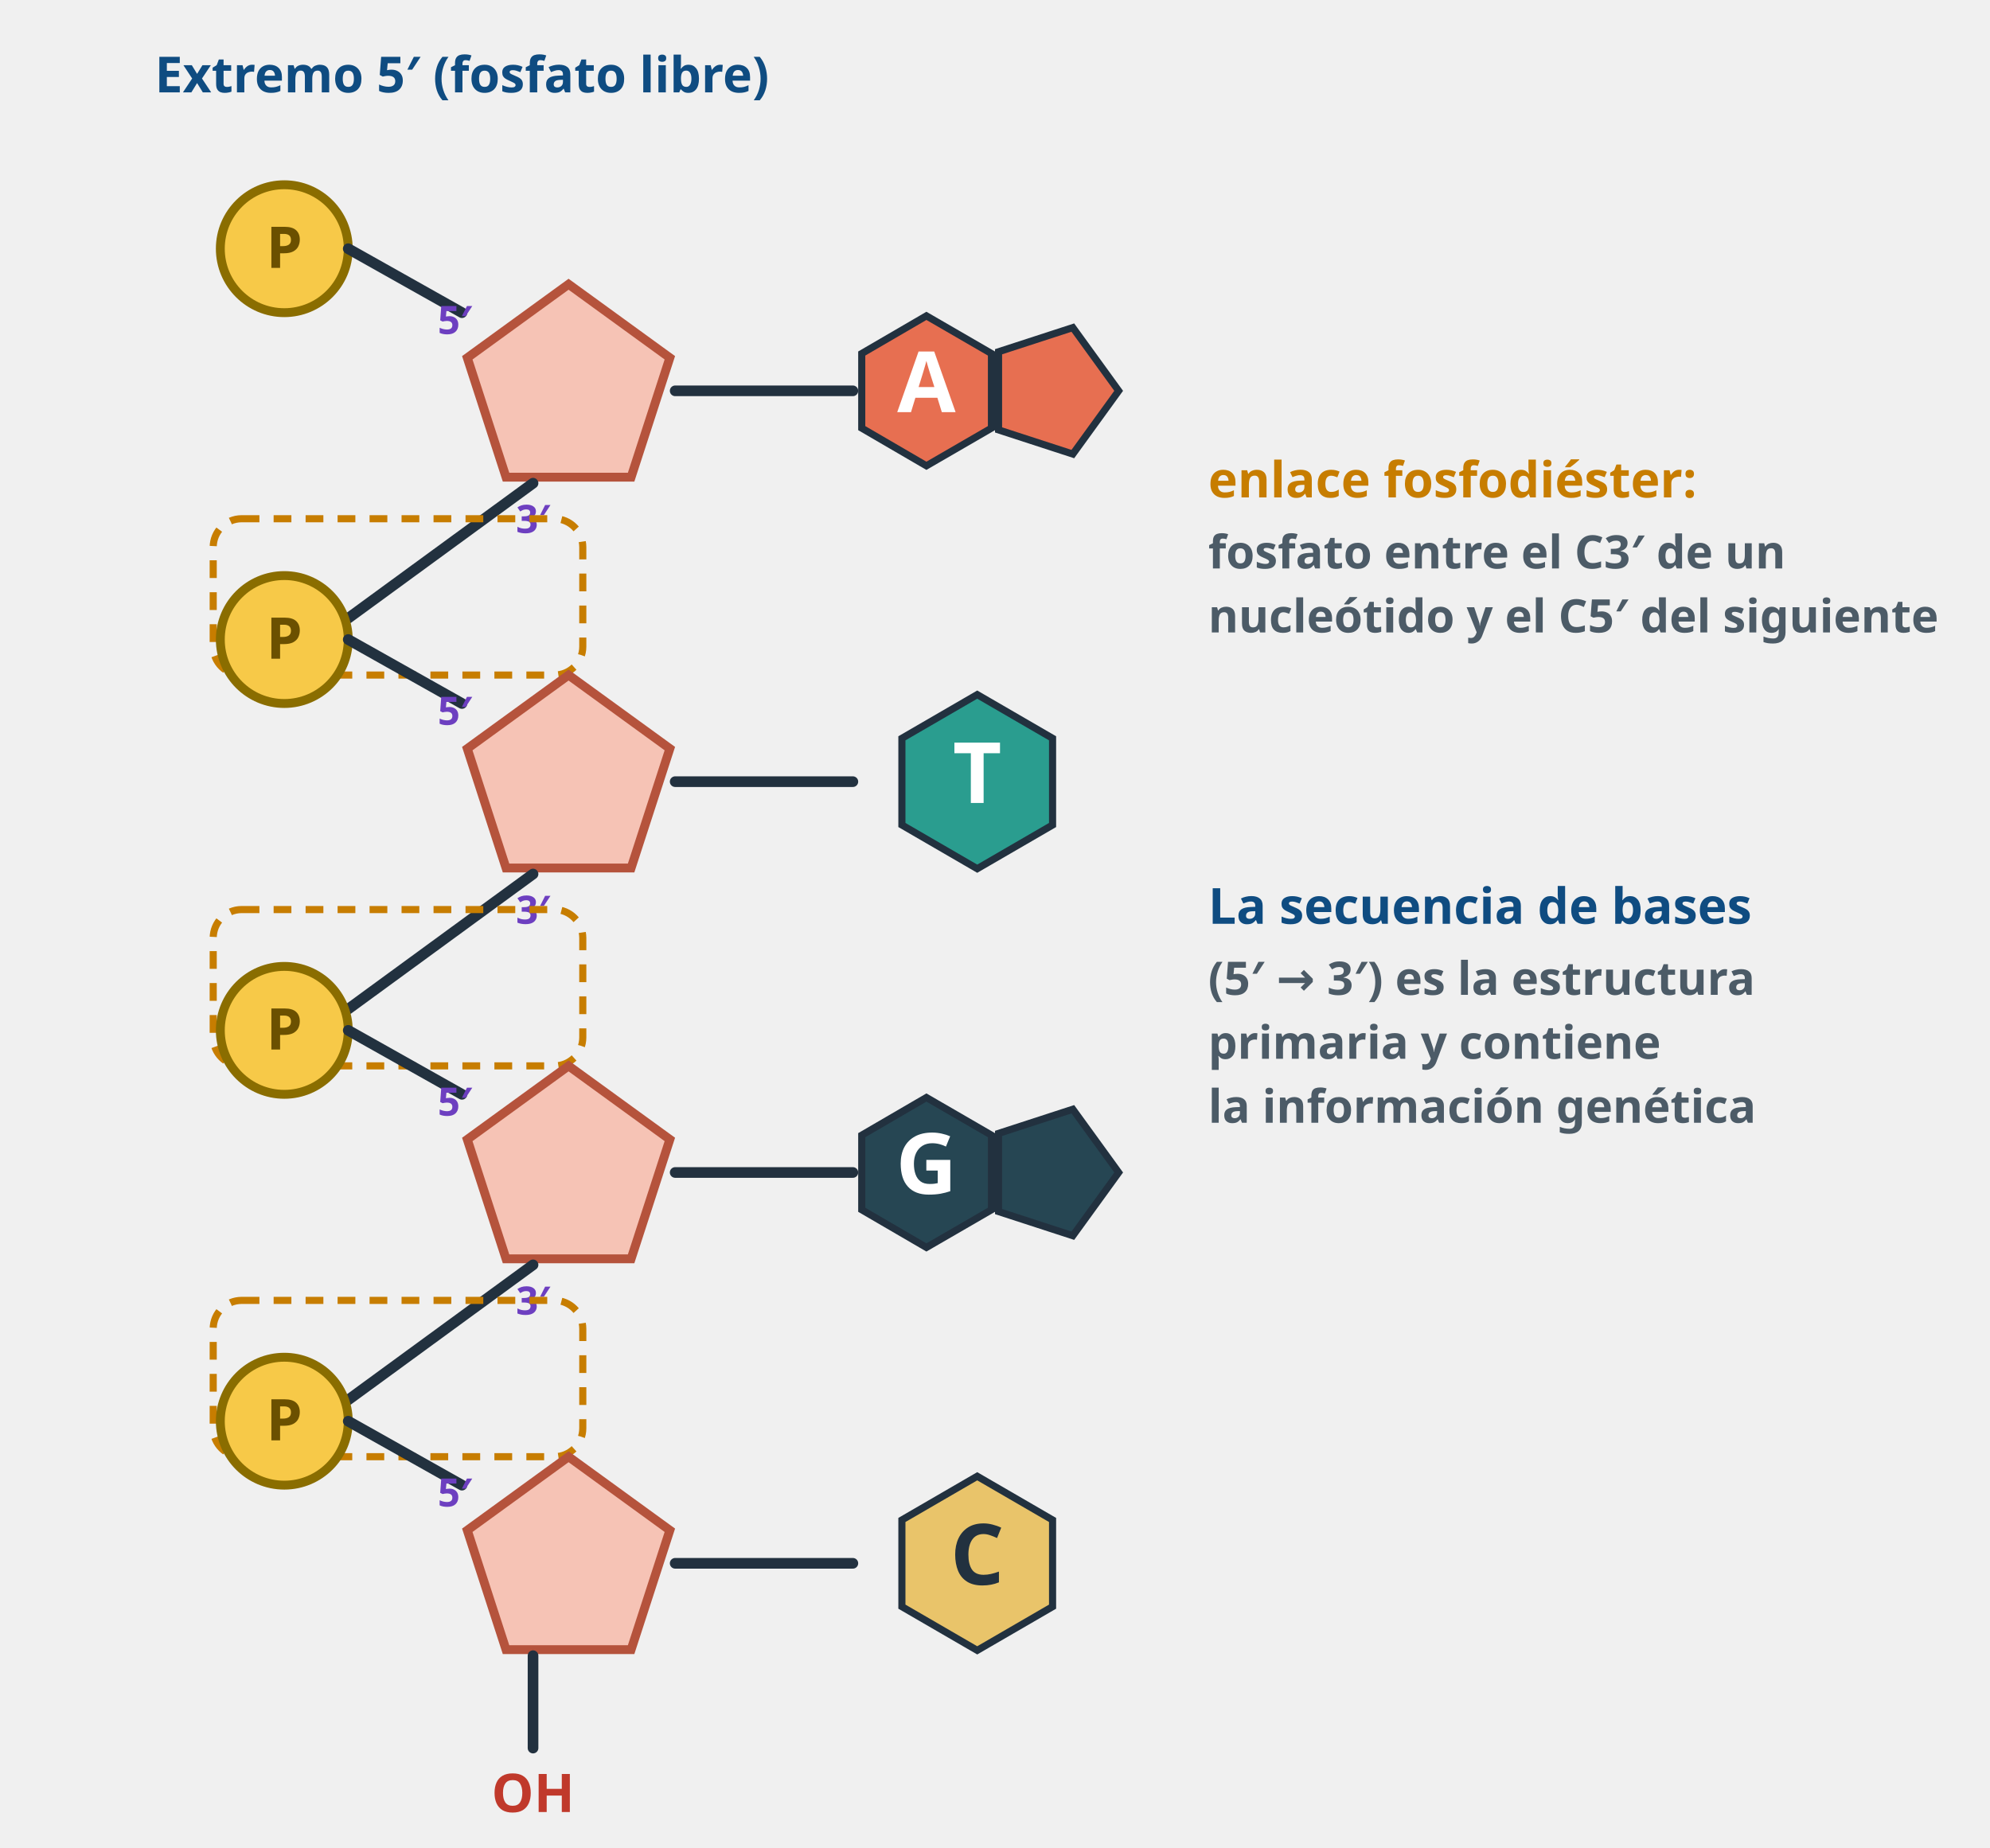
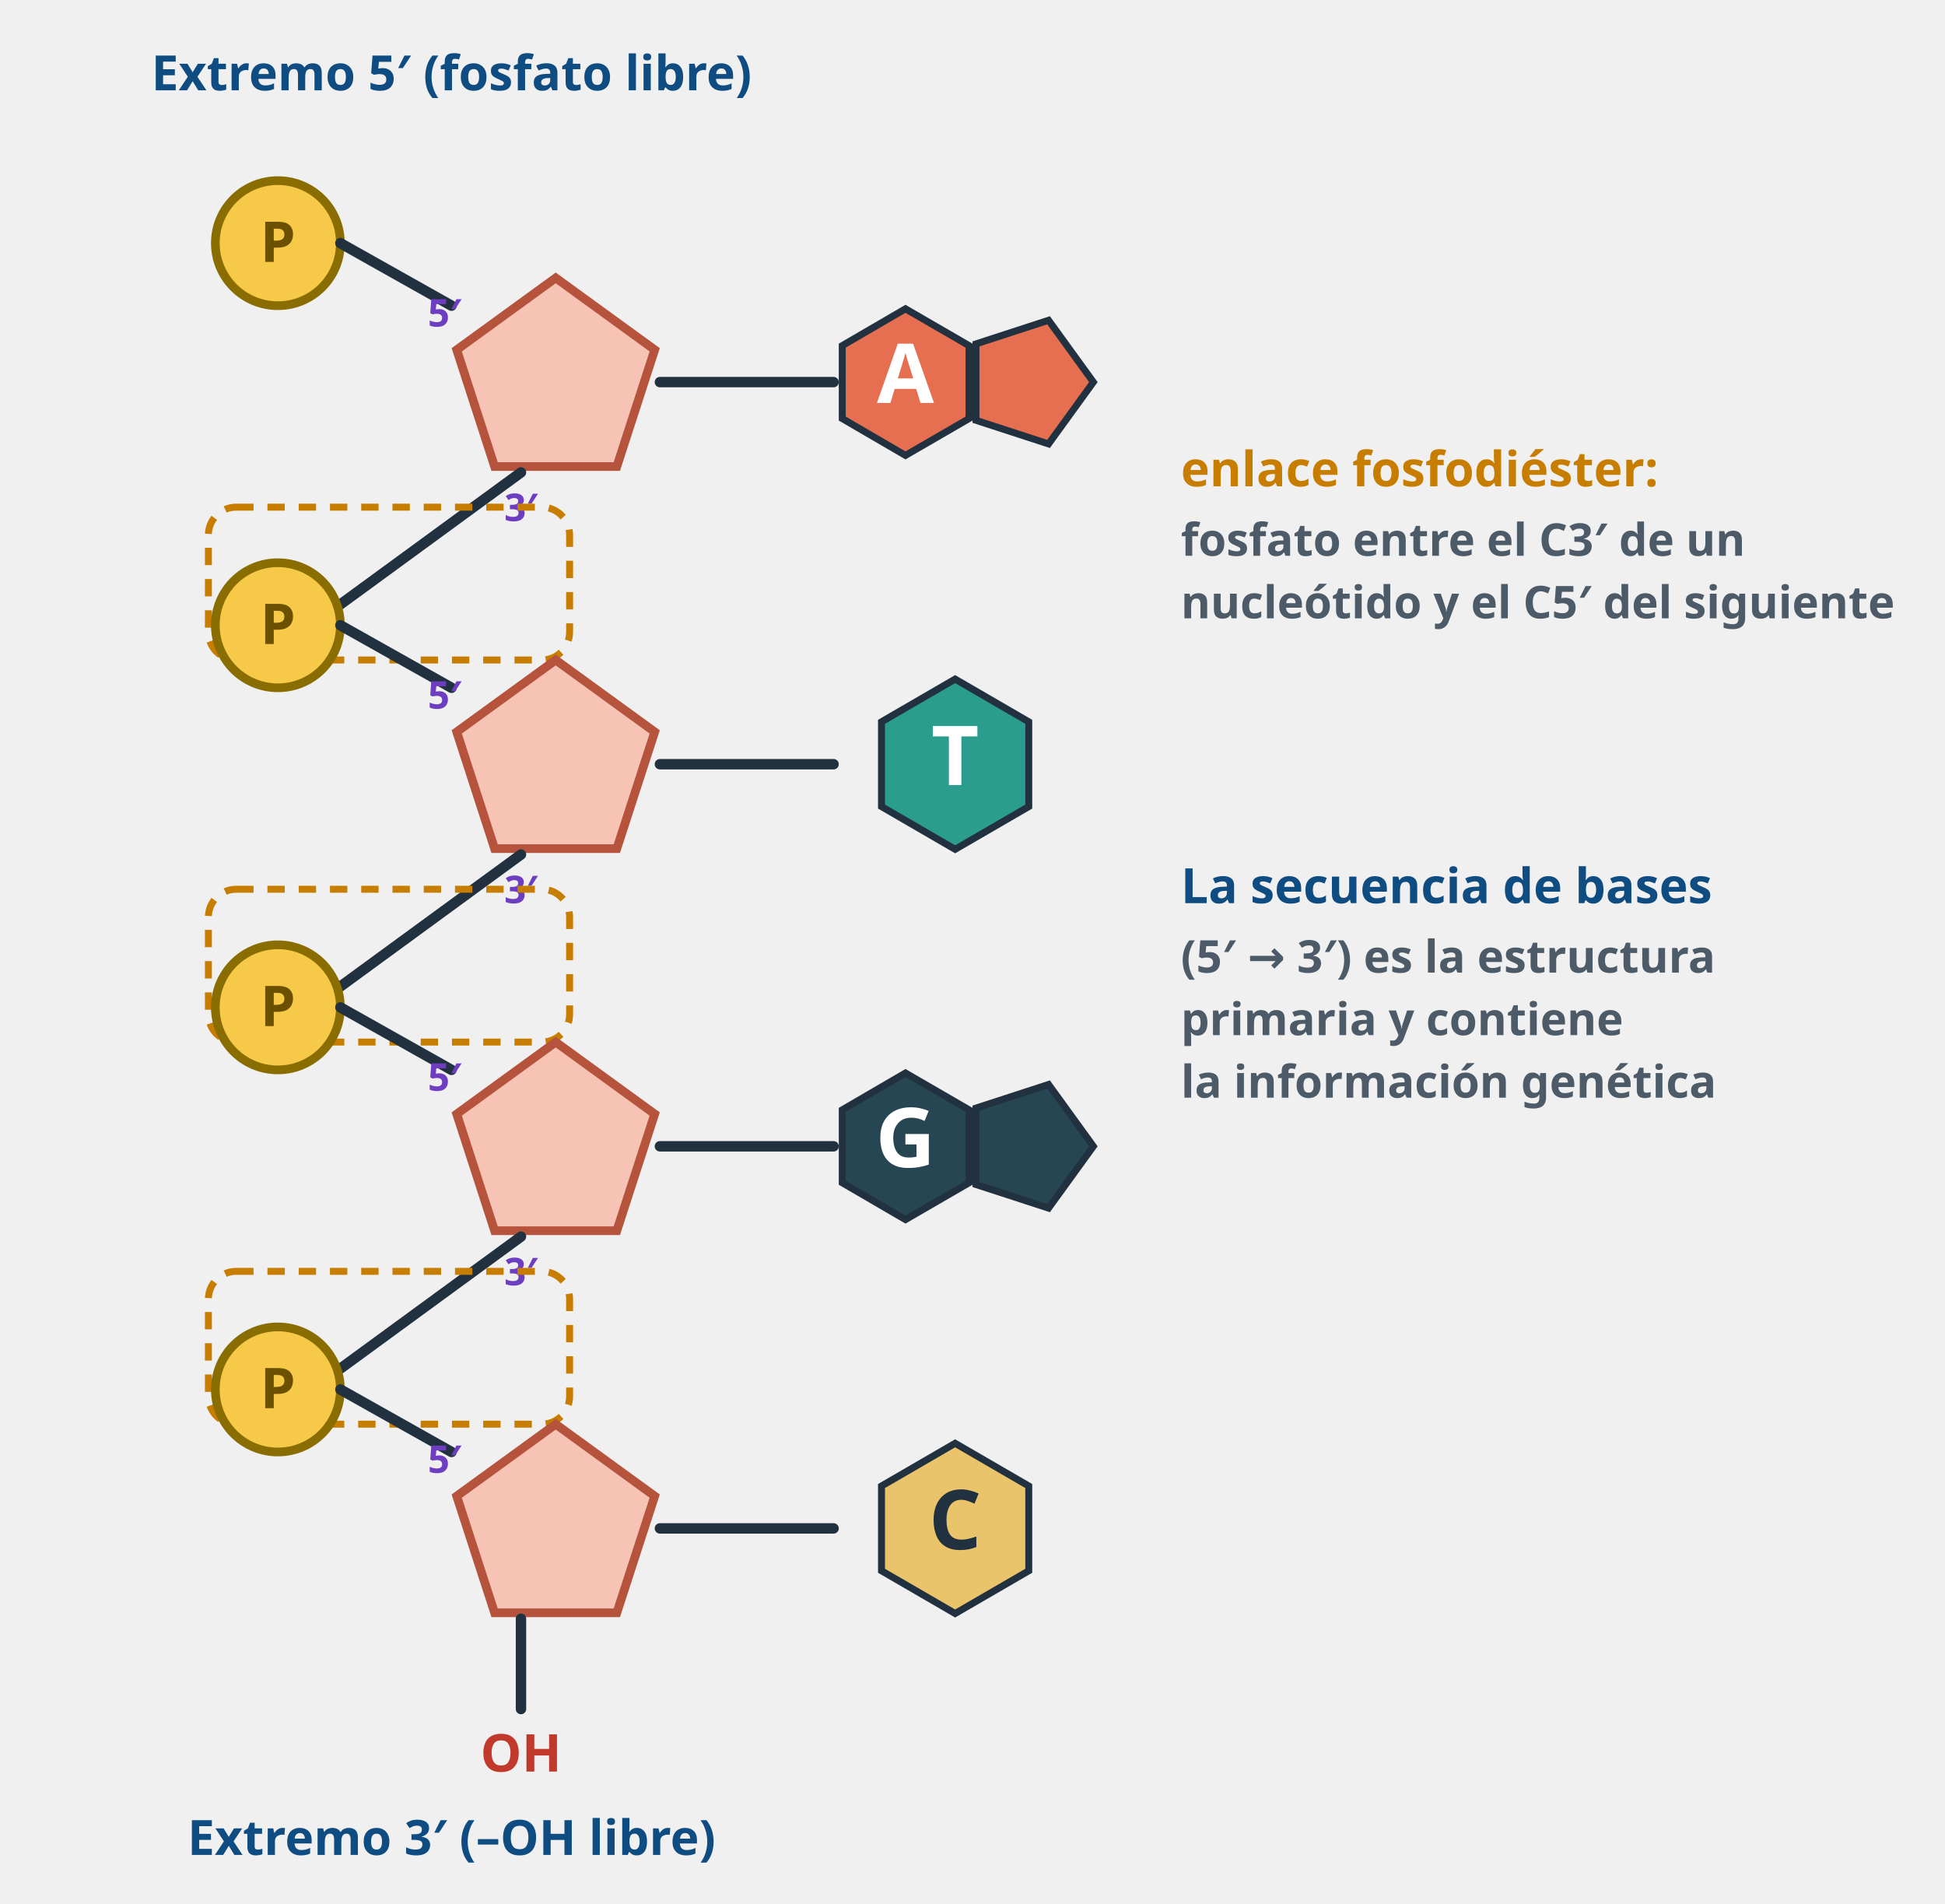
- <svg xmlns="http://www.w3.org/2000/svg" viewBox="0 0 560 520" role="img" font-family="Nunito, 'Segoe UI', system-ui, sans-serif">
+ <svg xmlns="http://www.w3.org/2000/svg" viewBox="0 0 560 548" role="img" font-family="Nunito, 'Segoe UI', system-ui, sans-serif">
  <defs>
    <marker id="fl" viewBox="0 0 10 10" refX="8" refY="5" markerWidth="7" markerHeight="7" orient="auto-start-reverse">
      <path d="M0,0 L10,5 L0,10 z" fill="#2a7fc1" />
    </marker>
    <marker id="fk" viewBox="0 0 10 10" refX="8" refY="5" markerWidth="7" markerHeight="7" orient="auto-start-reverse">
      <path d="M0,0 L10,5 L0,10 z" fill="#22313f" />
    </marker>
    <radialGradient id="gO" cx="35%" cy="35%" r="70%">
      <stop offset="0" stop-color="#f08a7e" />
      <stop offset="1" stop-color="#c0392b" />
    </radialGradient>
    <radialGradient id="gH" cx="35%" cy="35%" r="70%">
      <stop offset="0" stop-color="#ffffff" />
      <stop offset="1" stop-color="#d5dde3" />
    </radialGradient>
  </defs>
  <text x="130.0" y="26.0" font-size="14" text-anchor="middle" font-weight="900" fill="#0f4c81">Extremo 5′ (fosfato libre)</text>
  <circle cx="80" cy="70" r="18" fill="#f7c948" stroke="#8a6d00" stroke-width="2.5" />
  <text x="80.0" y="75.4" font-size="16.2" text-anchor="middle" font-weight="900" fill="#6b5000">P</text>
  <line x1="98.0" y1="70.0" x2="130.0" y2="88.0" stroke="#22313f" stroke-width="3" stroke-linecap="round" />
  <polygon points="160.0,80.0 188.5,100.7 177.6,134.3 142.4,134.3 131.5,100.7" fill="#f6c3b5" stroke="#b5533c" stroke-width="2.5" />
  <text x="128.0" y="94.0" font-size="11" text-anchor="middle" font-weight="900" fill="#6d3fc0">5′</text>
  <line x1="190.0" y1="110.0" x2="240.0" y2="110.0" stroke="#22313f" stroke-width="3" stroke-linecap="round" />
  <polygon points="279.0,120.5 260.7,131.1 242.5,120.5 242.5,99.5 260.7,88.9 279.0,99.5" fill="#e76f51" stroke="#22313f" stroke-width="2" />
  <polygon points="314.8,110.0 301.9,127.8 281.0,121.0 281.0,99.0 301.9,92.2" fill="#e76f51" stroke="#22313f" stroke-width="2" />
  <text x="260.7" y="116.0" font-size="23.8" text-anchor="middle" font-weight="900" fill="#fff">A</text>
  <line x1="150.0" y1="136.0" x2="98.0" y2="174.0" stroke="#22313f" stroke-width="3" stroke-linecap="round" />
  <text x="150.0" y="150.0" font-size="11" text-anchor="middle" font-weight="900" fill="#6d3fc0">3′</text>
  <rect x="60" y="146" width="104" height="44" rx="8" fill="none" stroke="#c77d00" stroke-width="2" stroke-dasharray="5 4" />
  <circle cx="80" cy="180" r="18" fill="#f7c948" stroke="#8a6d00" stroke-width="2.5" />
  <text x="80.0" y="185.4" font-size="16.2" text-anchor="middle" font-weight="900" fill="#6b5000">P</text>
  <line x1="98.0" y1="180.0" x2="130.0" y2="198.0" stroke="#22313f" stroke-width="3" stroke-linecap="round" />
  <polygon points="160.0,190.0 188.5,210.7 177.6,244.3 142.4,244.3 131.5,210.7" fill="#f6c3b5" stroke="#b5533c" stroke-width="2.5" />
  <text x="128.0" y="204.0" font-size="11" text-anchor="middle" font-weight="900" fill="#6d3fc0">5′</text>
  <line x1="190.0" y1="220.0" x2="240.0" y2="220.0" stroke="#22313f" stroke-width="3" stroke-linecap="round" />
  <polygon points="296.2,232.2 275.0,244.5 253.8,232.2 253.8,207.8 275.0,195.5 296.2,207.8" fill="#2a9d8f" stroke="#22313f" stroke-width="2" />
  <text x="275.0" y="226.0" font-size="23.8" text-anchor="middle" font-weight="900" fill="#fff">T</text>
  <line x1="150.0" y1="246.0" x2="98.0" y2="284.0" stroke="#22313f" stroke-width="3" stroke-linecap="round" />
  <text x="150.0" y="260.0" font-size="11" text-anchor="middle" font-weight="900" fill="#6d3fc0">3′</text>
  <rect x="60" y="256" width="104" height="44" rx="8" fill="none" stroke="#c77d00" stroke-width="2" stroke-dasharray="5 4" />
  <circle cx="80" cy="290" r="18" fill="#f7c948" stroke="#8a6d00" stroke-width="2.5" />
  <text x="80.0" y="295.4" font-size="16.2" text-anchor="middle" font-weight="900" fill="#6b5000">P</text>
  <line x1="98.0" y1="290.0" x2="130.0" y2="308.0" stroke="#22313f" stroke-width="3" stroke-linecap="round" />
  <polygon points="160.0,300.0 188.5,320.7 177.6,354.3 142.4,354.3 131.5,320.7" fill="#f6c3b5" stroke="#b5533c" stroke-width="2.5" />
  <text x="128.0" y="314.0" font-size="11" text-anchor="middle" font-weight="900" fill="#6d3fc0">5′</text>
  <line x1="190.0" y1="330.0" x2="240.0" y2="330.0" stroke="#22313f" stroke-width="3" stroke-linecap="round" />
  <polygon points="279.0,340.5 260.7,351.1 242.5,340.5 242.5,319.5 260.7,308.9 279.0,319.5" fill="#264653" stroke="#22313f" stroke-width="2" />
  <polygon points="314.8,330.0 301.9,347.8 281.0,341.0 281.0,319.0 301.9,312.2" fill="#264653" stroke="#22313f" stroke-width="2" />
  <text x="260.7" y="336.0" font-size="23.8" text-anchor="middle" font-weight="900" fill="#fff">G</text>
  <line x1="150.0" y1="356.0" x2="98.0" y2="394.0" stroke="#22313f" stroke-width="3" stroke-linecap="round" />
  <text x="150.0" y="370.0" font-size="11" text-anchor="middle" font-weight="900" fill="#6d3fc0">3′</text>
  <rect x="60" y="366" width="104" height="44" rx="8" fill="none" stroke="#c77d00" stroke-width="2" stroke-dasharray="5 4" />
  <circle cx="80" cy="400" r="18" fill="#f7c948" stroke="#8a6d00" stroke-width="2.5" />
  <text x="80.0" y="405.4" font-size="16.2" text-anchor="middle" font-weight="900" fill="#6b5000">P</text>
  <line x1="98.0" y1="400.0" x2="130.0" y2="418.0" stroke="#22313f" stroke-width="3" stroke-linecap="round" />
  <polygon points="160.0,410.0 188.5,430.7 177.6,464.3 142.4,464.3 131.5,430.7" fill="#f6c3b5" stroke="#b5533c" stroke-width="2.5" />
  <text x="128.0" y="424.0" font-size="11" text-anchor="middle" font-weight="900" fill="#6d3fc0">5′</text>
  <line x1="190.0" y1="440.0" x2="240.0" y2="440.0" stroke="#22313f" stroke-width="3" stroke-linecap="round" />
  <polygon points="296.2,452.2 275.0,464.5 253.8,452.2 253.8,427.8 275.0,415.5 296.2,427.8" fill="#e9c46a" stroke="#22313f" stroke-width="2" />
  <text x="275.0" y="446.0" font-size="23.8" text-anchor="middle" font-weight="900" fill="#22313f">C</text>
  <line x1="150.0" y1="466.0" x2="150.0" y2="492.0" stroke="#22313f" stroke-width="3" stroke-linecap="round" />
  <text x="150.0" y="510.0" font-size="15" text-anchor="middle" font-weight="900" fill="#c0392b">OH</text>
  <text x="130.0" y="534.0" font-size="14" text-anchor="middle" font-weight="900" fill="#0f4c81">Extremo 3′ (–OH libre)</text>
  <text x="340.0" y="140.0" font-size="14" text-anchor="start" font-weight="900" fill="#c77d00">enlace fosfodiéster:</text>
  <text x="340.0" y="160.0" font-size="13" text-anchor="start" font-weight="800" fill="#4c5b67">fosfato entre el C3′ de un</text>
  <text x="340.0" y="178.0" font-size="13" text-anchor="start" font-weight="800" fill="#4c5b67">nucleótido y el C5′ del siguiente</text>
  <text x="340.0" y="260.0" font-size="14" text-anchor="start" font-weight="900" fill="#0f4c81">La secuencia de bases</text>
  <text x="340.0" y="280.0" font-size="13" text-anchor="start" font-weight="800" fill="#4c5b67">(5′ → 3′) es la estructura</text>
  <text x="340.0" y="298.0" font-size="13" text-anchor="start" font-weight="800" fill="#4c5b67">primaria y contiene</text>
  <text x="340.0" y="316.0" font-size="13" text-anchor="start" font-weight="800" fill="#4c5b67">la información genética</text>
</svg>
